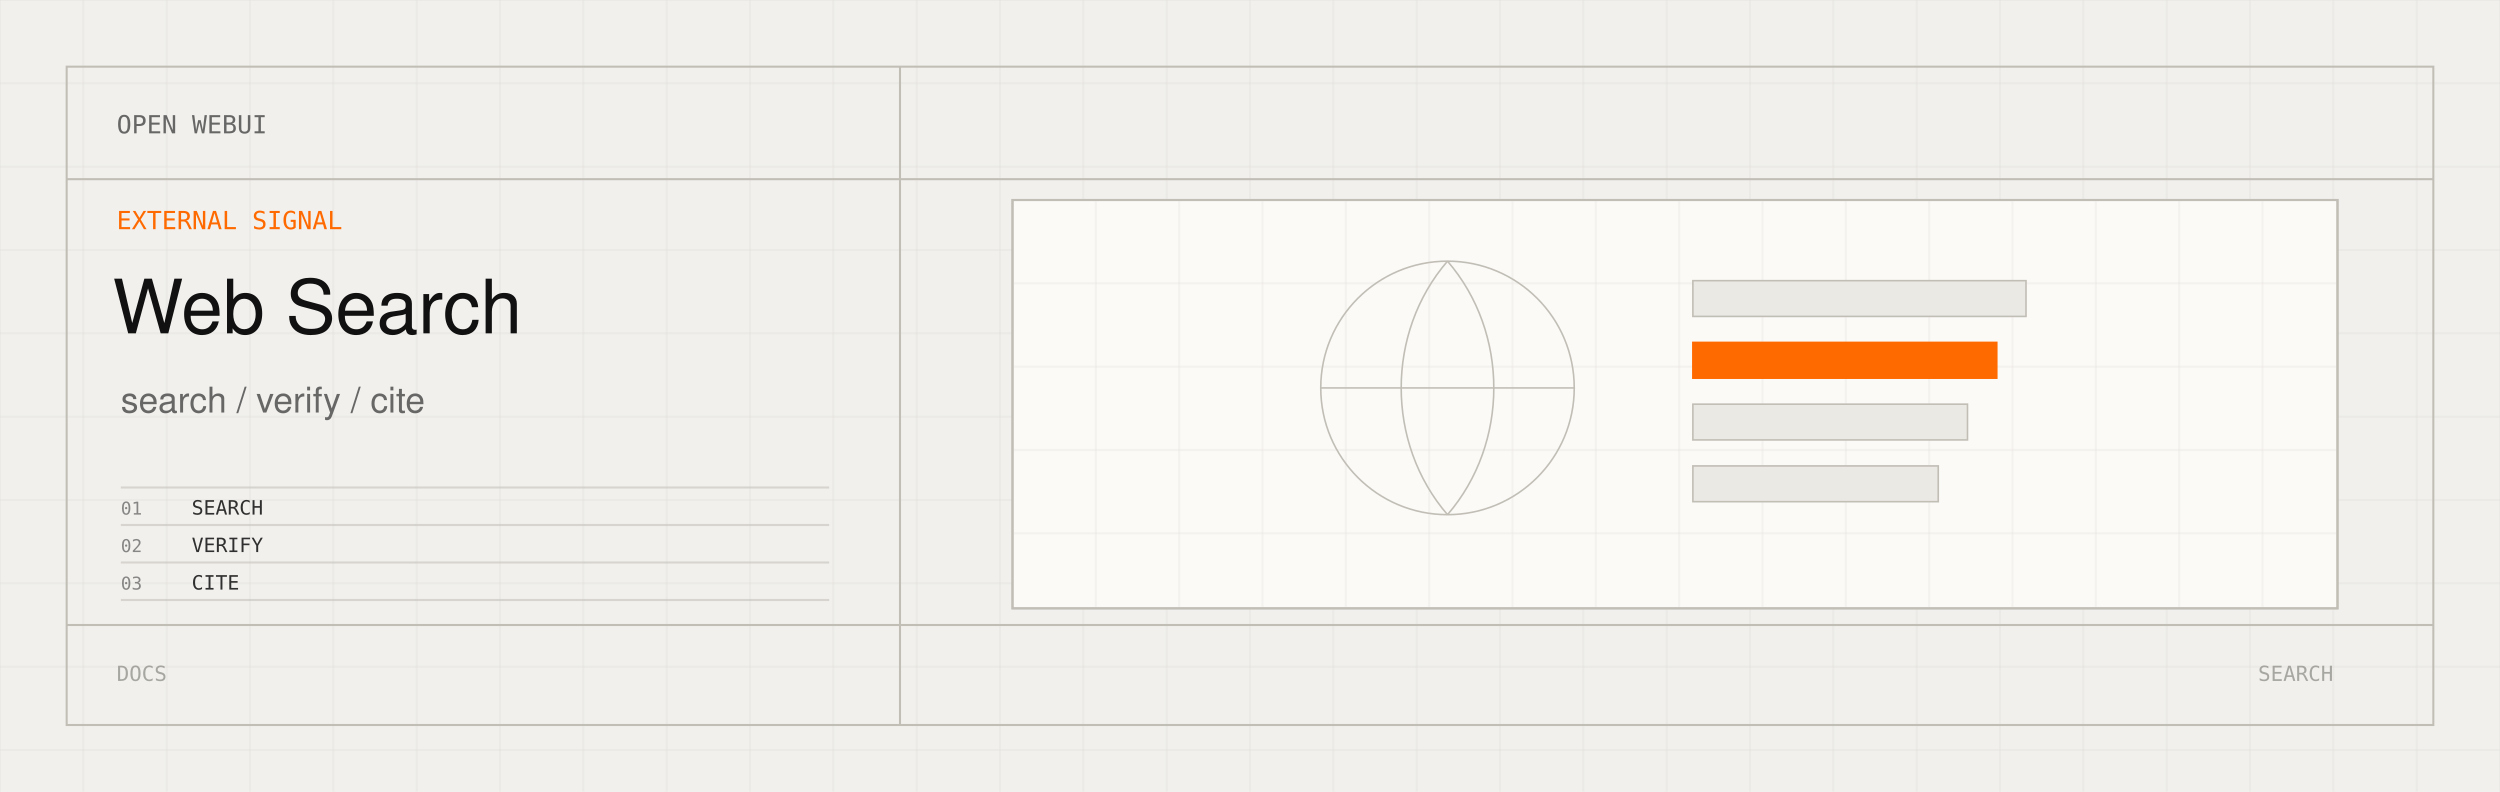
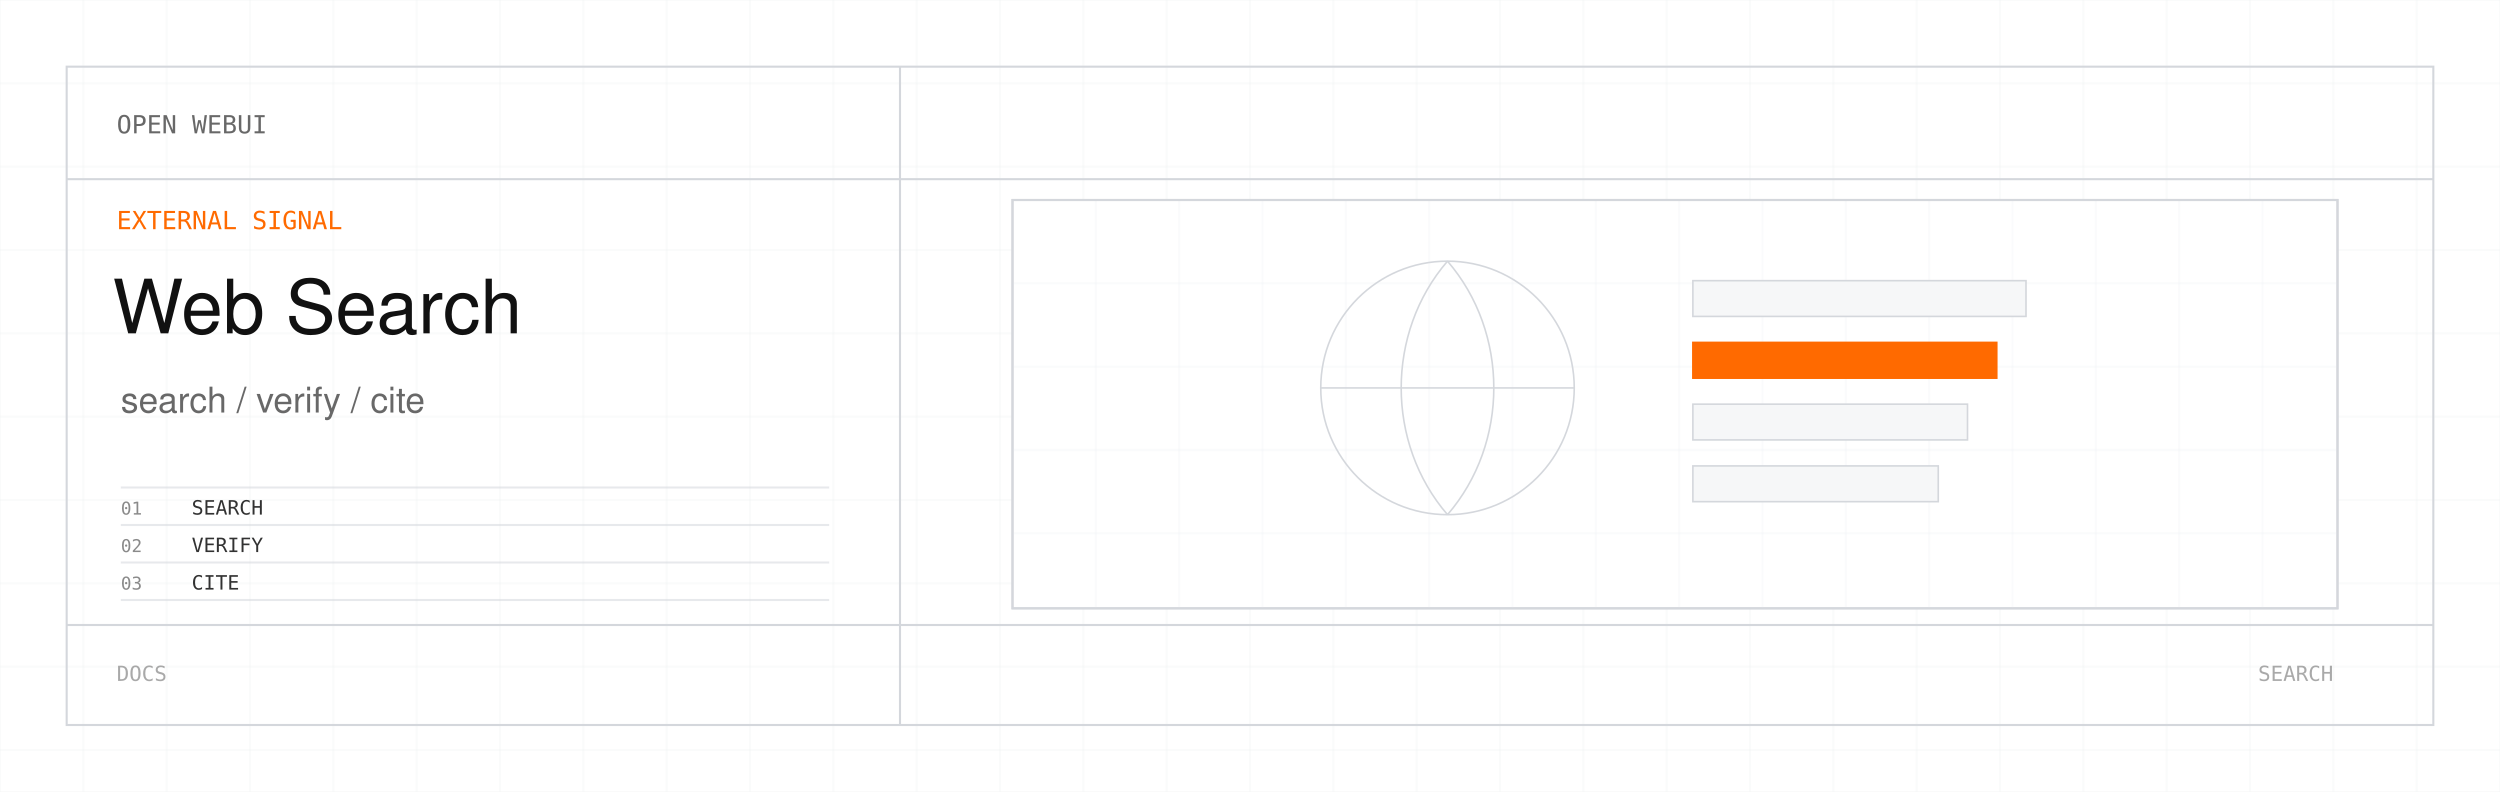
<svg xmlns="http://www.w3.org/2000/svg" viewBox="0 0 1200 380">
  <defs>
    <clipPath id="chat-conversations-websearch-light-svg-diagram">
      <rect x="486" y="96" width="636" height="196" />
    </clipPath>
  </defs>
-   <rect width="1200" height="380" fill="#f1f0ed" />
-   <path d="M0 0V380" stroke="#dedbd4" opacity="0.28" />
-   <path d="M40 0V380" stroke="#dedbd4" opacity="0.28" />
-   <path d="M80 0V380" stroke="#dedbd4" opacity="0.28" />
-   <path d="M120 0V380" stroke="#dedbd4" opacity="0.28" />
-   <path d="M160 0V380" stroke="#dedbd4" opacity="0.28" />
-   <path d="M200 0V380" stroke="#dedbd4" opacity="0.28" />
-   <path d="M240 0V380" stroke="#dedbd4" opacity="0.28" />
-   <path d="M280 0V380" stroke="#dedbd4" opacity="0.28" />
-   <path d="M320 0V380" stroke="#dedbd4" opacity="0.28" />
-   <path d="M360 0V380" stroke="#dedbd4" opacity="0.28" />
-   <path d="M400 0V380" stroke="#dedbd4" opacity="0.28" />
-   <path d="M440 0V380" stroke="#dedbd4" opacity="0.28" />
-   <path d="M480 0V380" stroke="#dedbd4" opacity="0.28" />
-   <path d="M520 0V380" stroke="#dedbd4" opacity="0.28" />
-   <path d="M560 0V380" stroke="#dedbd4" opacity="0.28" />
-   <path d="M600 0V380" stroke="#dedbd4" opacity="0.28" />
-   <path d="M640 0V380" stroke="#dedbd4" opacity="0.28" />
-   <path d="M680 0V380" stroke="#dedbd4" opacity="0.28" />
-   <path d="M720 0V380" stroke="#dedbd4" opacity="0.28" />
-   <path d="M760 0V380" stroke="#dedbd4" opacity="0.28" />
-   <path d="M800 0V380" stroke="#dedbd4" opacity="0.28" />
-   <path d="M840 0V380" stroke="#dedbd4" opacity="0.28" />
-   <path d="M880 0V380" stroke="#dedbd4" opacity="0.28" />
-   <path d="M920 0V380" stroke="#dedbd4" opacity="0.28" />
-   <path d="M960 0V380" stroke="#dedbd4" opacity="0.28" />
-   <path d="M1000 0V380" stroke="#dedbd4" opacity="0.28" />
-   <path d="M1040 0V380" stroke="#dedbd4" opacity="0.28" />
-   <path d="M1080 0V380" stroke="#dedbd4" opacity="0.28" />
-   <path d="M1120 0V380" stroke="#dedbd4" opacity="0.28" />
-   <path d="M1160 0V380" stroke="#dedbd4" opacity="0.28" />
-   <path d="M1200 0V380" stroke="#dedbd4" opacity="0.28" />
-   <path d="M0 0H1200" stroke="#dedbd4" opacity="0.28" />
-   <path d="M0 40H1200" stroke="#dedbd4" opacity="0.28" />
-   <path d="M0 80H1200" stroke="#dedbd4" opacity="0.28" />
-   <path d="M0 120H1200" stroke="#dedbd4" opacity="0.28" />
-   <path d="M0 160H1200" stroke="#dedbd4" opacity="0.28" />
-   <path d="M0 200H1200" stroke="#dedbd4" opacity="0.28" />
-   <path d="M0 240H1200" stroke="#dedbd4" opacity="0.28" />
-   <path d="M0 280H1200" stroke="#dedbd4" opacity="0.28" />
-   <path d="M0 320H1200" stroke="#dedbd4" opacity="0.28" />
-   <path d="M0 360H1200" stroke="#dedbd4" opacity="0.28" />
-   <rect x="32" y="32" width="1136" height="316" fill="none" stroke="#c1beb6" stroke-width="1" />
-   <path d="M32 86H1168M432 32V348M32 300H1168" stroke="#c1beb6" stroke-width="1" />
+   <rect width="1200" height="380" fill="#ffffff" />
+   <path d="M0 0V380" stroke="#eceff2" opacity="0.28" />
+   <path d="M40 0V380" stroke="#eceff2" opacity="0.28" />
+   <path d="M80 0V380" stroke="#eceff2" opacity="0.28" />
+   <path d="M120 0V380" stroke="#eceff2" opacity="0.28" />
+   <path d="M160 0V380" stroke="#eceff2" opacity="0.28" />
+   <path d="M200 0V380" stroke="#eceff2" opacity="0.28" />
+   <path d="M240 0V380" stroke="#eceff2" opacity="0.28" />
+   <path d="M280 0V380" stroke="#eceff2" opacity="0.28" />
+   <path d="M320 0V380" stroke="#eceff2" opacity="0.28" />
+   <path d="M360 0V380" stroke="#eceff2" opacity="0.28" />
+   <path d="M400 0V380" stroke="#eceff2" opacity="0.28" />
+   <path d="M440 0V380" stroke="#eceff2" opacity="0.28" />
+   <path d="M480 0V380" stroke="#eceff2" opacity="0.28" />
+   <path d="M520 0V380" stroke="#eceff2" opacity="0.28" />
+   <path d="M560 0V380" stroke="#eceff2" opacity="0.28" />
+   <path d="M600 0V380" stroke="#eceff2" opacity="0.28" />
+   <path d="M640 0V380" stroke="#eceff2" opacity="0.28" />
+   <path d="M680 0V380" stroke="#eceff2" opacity="0.28" />
+   <path d="M720 0V380" stroke="#eceff2" opacity="0.28" />
+   <path d="M760 0V380" stroke="#eceff2" opacity="0.28" />
+   <path d="M800 0V380" stroke="#eceff2" opacity="0.28" />
+   <path d="M840 0V380" stroke="#eceff2" opacity="0.28" />
+   <path d="M880 0V380" stroke="#eceff2" opacity="0.28" />
+   <path d="M920 0V380" stroke="#eceff2" opacity="0.28" />
+   <path d="M960 0V380" stroke="#eceff2" opacity="0.28" />
+   <path d="M1000 0V380" stroke="#eceff2" opacity="0.28" />
+   <path d="M1040 0V380" stroke="#eceff2" opacity="0.28" />
+   <path d="M1080 0V380" stroke="#eceff2" opacity="0.28" />
+   <path d="M1120 0V380" stroke="#eceff2" opacity="0.28" />
+   <path d="M1160 0V380" stroke="#eceff2" opacity="0.28" />
+   <path d="M1200 0V380" stroke="#eceff2" opacity="0.28" />
+   <path d="M0 0H1200" stroke="#eceff2" opacity="0.28" />
+   <path d="M0 40H1200" stroke="#eceff2" opacity="0.28" />
+   <path d="M0 80H1200" stroke="#eceff2" opacity="0.28" />
+   <path d="M0 120H1200" stroke="#eceff2" opacity="0.28" />
+   <path d="M0 160H1200" stroke="#eceff2" opacity="0.28" />
+   <path d="M0 200H1200" stroke="#eceff2" opacity="0.28" />
+   <path d="M0 240H1200" stroke="#eceff2" opacity="0.28" />
+   <path d="M0 280H1200" stroke="#eceff2" opacity="0.28" />
+   <path d="M0 320H1200" stroke="#eceff2" opacity="0.28" />
+   <path d="M0 360H1200" stroke="#eceff2" opacity="0.28" />
+   <rect x="32" y="32" width="1136" height="316" fill="none" stroke="#d4d7dc" stroke-width="1" />
+   <path d="M32 86H1168M432 32V348M32 300H1168" stroke="#d4d7dc" stroke-width="1" />
  <text x="56" y="64" font-family="JetBrains Mono, SFMono-Regular, Menlo, Consolas, monospace" font-size="12" fill="#585858" opacity="0.9" text-anchor="start">OPEN WEBUI</text>
  <text x="56" y="110" font-family="JetBrains Mono, SFMono-Regular, Menlo, Consolas, monospace" font-size="12" fill="#ff6a00" opacity="1" text-anchor="start">EXTERNAL SIGNAL</text>
  <text x="54" y="160" font-family="Helvetica Neue, Helvetica, Arial, sans-serif" font-size="36" font-weight="400" fill="#111111" opacity="1" text-anchor="start">Web Search</text>
  <text x="58" y="198" font-family="Helvetica Neue, Helvetica, Arial, sans-serif" font-size="17" font-weight="350" fill="#585858" opacity="0.9" text-anchor="start">search / verify / cite</text>
-   <path d="M58 234H398" stroke="#c1beb6" opacity="0.55" />
+   <path d="M58 234H398" stroke="#d4d7dc" opacity="0.55" />
  <text x="58" y="247" font-family="JetBrains Mono, SFMono-Regular, Menlo, Consolas, monospace" font-size="8.5" fill="#585858" opacity="0.7" text-anchor="start">01</text>
  <text x="92" y="247" font-family="JetBrains Mono, SFMono-Regular, Menlo, Consolas, monospace" font-size="9.5" fill="#111111" opacity="0.86" text-anchor="start">SEARCH</text>
-   <path d="M58 252H398" stroke="#c1beb6" opacity="0.55" />
+   <path d="M58 252H398" stroke="#d4d7dc" opacity="0.55" />
  <text x="58" y="265" font-family="JetBrains Mono, SFMono-Regular, Menlo, Consolas, monospace" font-size="8.5" fill="#585858" opacity="0.7" text-anchor="start">02</text>
  <text x="92" y="265" font-family="JetBrains Mono, SFMono-Regular, Menlo, Consolas, monospace" font-size="9.5" fill="#111111" opacity="0.86" text-anchor="start">VERIFY</text>
-   <path d="M58 270H398" stroke="#c1beb6" opacity="0.55" />
+   <path d="M58 270H398" stroke="#d4d7dc" opacity="0.55" />
  <text x="58" y="283" font-family="JetBrains Mono, SFMono-Regular, Menlo, Consolas, monospace" font-size="8.5" fill="#585858" opacity="0.7" text-anchor="start">03</text>
  <text x="92" y="283" font-family="JetBrains Mono, SFMono-Regular, Menlo, Consolas, monospace" font-size="9.5" fill="#111111" opacity="0.86" text-anchor="start">CITE</text>
-   <path d="M58 288H398" stroke="#c1beb6" opacity="0.55" />
-   <rect x="486" y="96" width="636" height="196" fill="#fbfaf7" stroke="#c1beb6" />
+   <path d="M58 288H398" stroke="#d4d7dc" opacity="0.55" />
+   <rect x="486" y="96" width="636" height="196" fill="#ffffff" stroke="#d4d7dc" />
  <g clip-path="url(#chat-conversations-websearch-light-svg-diagram)">
-     <path d="M526 96V292" stroke="#dedbd4" opacity="0.24" />
-     <path d="M566 96V292" stroke="#dedbd4" opacity="0.24" />
-     <path d="M606 96V292" stroke="#dedbd4" opacity="0.24" />
-     <path d="M646 96V292" stroke="#dedbd4" opacity="0.24" />
-     <path d="M686 96V292" stroke="#dedbd4" opacity="0.24" />
-     <path d="M726 96V292" stroke="#dedbd4" opacity="0.24" />
-     <path d="M766 96V292" stroke="#dedbd4" opacity="0.24" />
-     <path d="M806 96V292" stroke="#dedbd4" opacity="0.24" />
-     <path d="M846 96V292" stroke="#dedbd4" opacity="0.24" />
-     <path d="M886 96V292" stroke="#dedbd4" opacity="0.24" />
-     <path d="M926 96V292" stroke="#dedbd4" opacity="0.24" />
-     <path d="M966 96V292" stroke="#dedbd4" opacity="0.24" />
-     <path d="M1006 96V292" stroke="#dedbd4" opacity="0.24" />
-     <path d="M1046 96V292" stroke="#dedbd4" opacity="0.24" />
-     <path d="M1086 96V292" stroke="#dedbd4" opacity="0.24" />
-     <path d="M486 136H1122" stroke="#dedbd4" opacity="0.24" />
-     <path d="M486 176H1122" stroke="#dedbd4" opacity="0.24" />
-     <path d="M486 216H1122" stroke="#dedbd4" opacity="0.24" />
-     <path d="M486 256H1122" stroke="#dedbd4" opacity="0.24" />
+     <path d="M526 96V292" stroke="#eceff2" opacity="0.24" />
+     <path d="M566 96V292" stroke="#eceff2" opacity="0.24" />
+     <path d="M606 96V292" stroke="#eceff2" opacity="0.24" />
+     <path d="M646 96V292" stroke="#eceff2" opacity="0.24" />
+     <path d="M686 96V292" stroke="#eceff2" opacity="0.24" />
+     <path d="M726 96V292" stroke="#eceff2" opacity="0.24" />
+     <path d="M766 96V292" stroke="#eceff2" opacity="0.24" />
+     <path d="M806 96V292" stroke="#eceff2" opacity="0.24" />
+     <path d="M846 96V292" stroke="#eceff2" opacity="0.24" />
+     <path d="M886 96V292" stroke="#eceff2" opacity="0.24" />
+     <path d="M926 96V292" stroke="#eceff2" opacity="0.24" />
+     <path d="M966 96V292" stroke="#eceff2" opacity="0.24" />
+     <path d="M1006 96V292" stroke="#eceff2" opacity="0.24" />
+     <path d="M1046 96V292" stroke="#eceff2" opacity="0.24" />
+     <path d="M1086 96V292" stroke="#eceff2" opacity="0.24" />
+     <path d="M486 136H1122" stroke="#eceff2" opacity="0.24" />
+     <path d="M486 176H1122" stroke="#eceff2" opacity="0.24" />
+     <path d="M486 216H1122" stroke="#eceff2" opacity="0.24" />
+     <path d="M486 256H1122" stroke="#eceff2" opacity="0.24" />
    <g transform="translate(804 194) scale(0.78) translate(-804 -194)">
-       <circle cx="664" cy="184" r="78" fill="none" stroke="#c1beb6" />
-       <path d="M586 184H742M664 106C626 150 626 218 664 262M664 106C702 150 702 218 664 262" stroke="#c1beb6" fill="none" />
-       <rect x="815" y="118" width="205" height="22" fill="#ebe9e4" stroke="#c1beb6" />
+       <circle cx="664" cy="184" r="78" fill="none" stroke="#d4d7dc" />
+       <path d="M586 184H742M664 106C626 150 626 218 664 262M664 106C702 150 702 218 664 262" stroke="#d4d7dc" fill="none" />
+       <rect x="815" y="118" width="205" height="22" fill="#f6f7f8" stroke="#d4d7dc" />
      <rect x="815" y="156" width="187" height="22" fill="#ff6a00" stroke="#ff6a00" />
-       <rect x="815" y="194" width="169" height="22" fill="#ebe9e4" stroke="#c1beb6" />
-       <rect x="815" y="232" width="151" height="22" fill="#ebe9e4" stroke="#c1beb6" />
+       <rect x="815" y="194" width="169" height="22" fill="#f6f7f8" stroke="#d4d7dc" />
+       <rect x="815" y="232" width="151" height="22" fill="#f6f7f8" stroke="#d4d7dc" />
    </g>
  </g>
-   <rect x="486" y="96" width="636" height="196" fill="none" stroke="#c1beb6" />
-   <text x="56" y="324" font-family="JetBrains Mono, SFMono-Regular, Menlo, Consolas, monospace" font-size="10" fill="#8a8a84" opacity="0.72" text-anchor="start" dominant-baseline="middle">DOCS</text>
-   <text x="1120" y="324" font-family="JetBrains Mono, SFMono-Regular, Menlo, Consolas, monospace" font-size="10" fill="#8a8a84" opacity="0.72" text-anchor="end" dominant-baseline="middle">SEARCH</text>
+   <rect x="486" y="96" width="636" height="196" fill="none" stroke="#d4d7dc" />
+   <text x="56" y="324" font-family="JetBrains Mono, SFMono-Regular, Menlo, Consolas, monospace" font-size="10" fill="#888888" opacity="0.72" text-anchor="start" dominant-baseline="middle">DOCS</text>
+   <text x="1120" y="324" font-family="JetBrains Mono, SFMono-Regular, Menlo, Consolas, monospace" font-size="10" fill="#888888" opacity="0.72" text-anchor="end" dominant-baseline="middle">SEARCH</text>
</svg>
